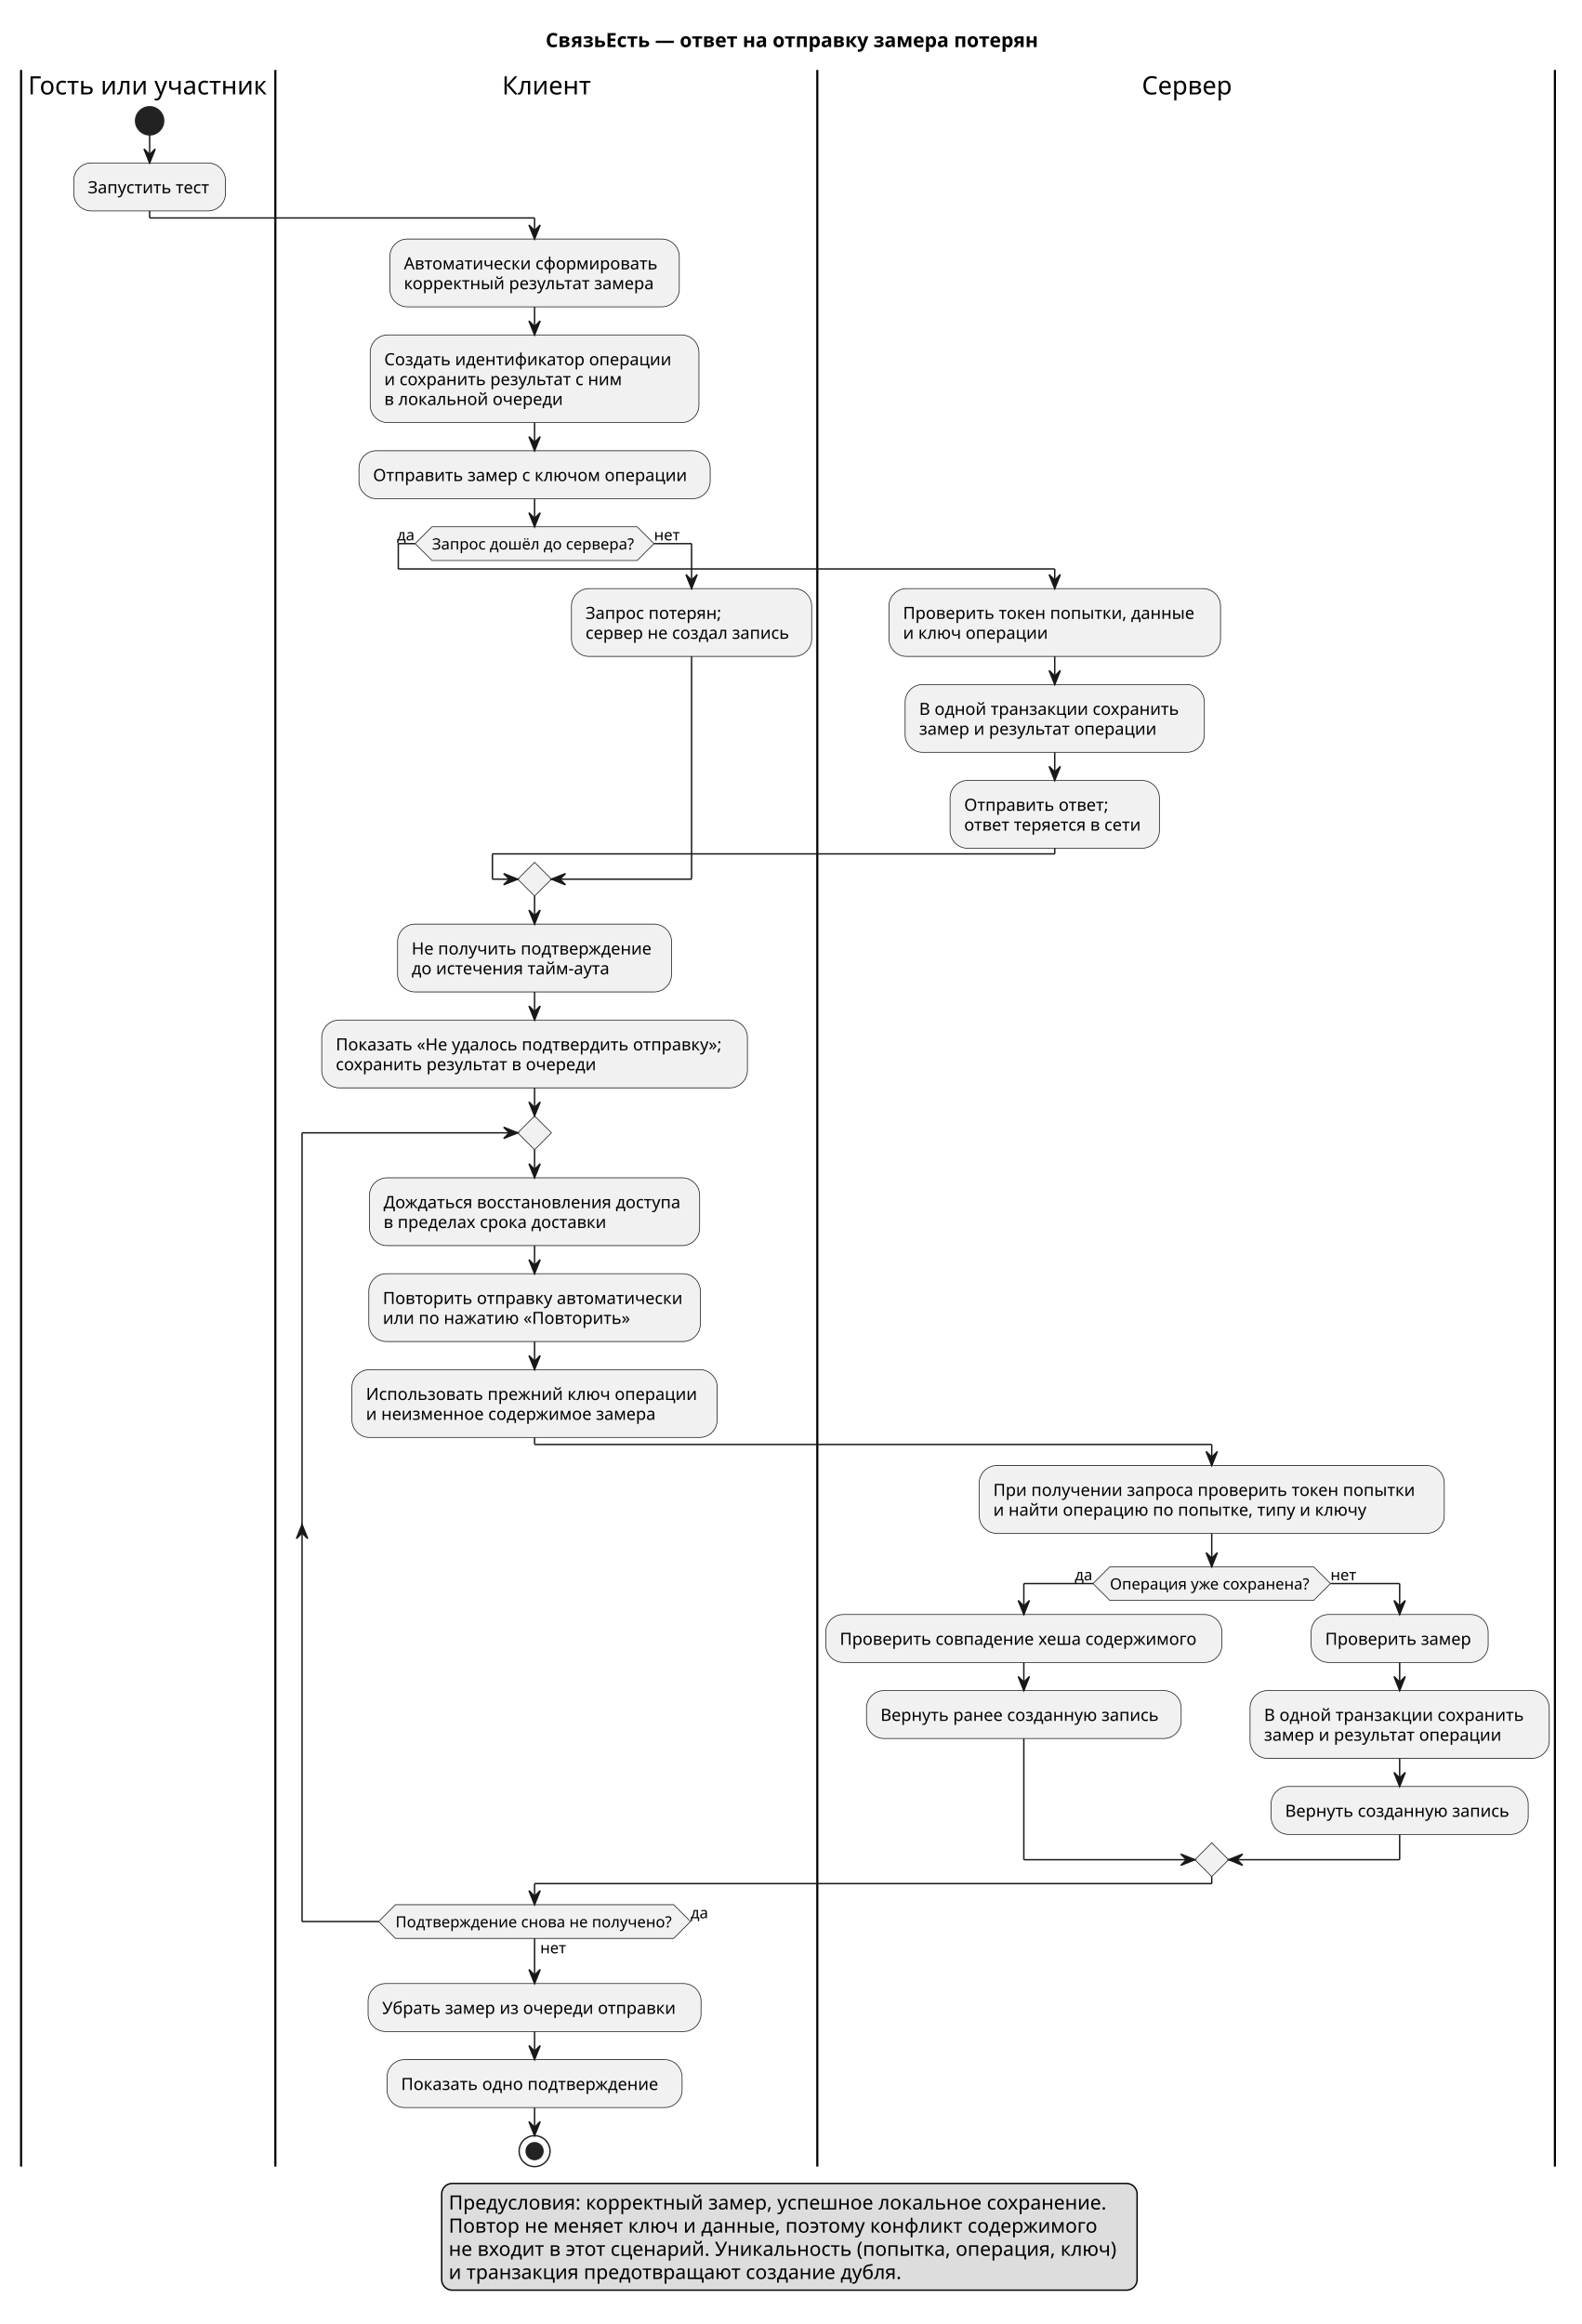
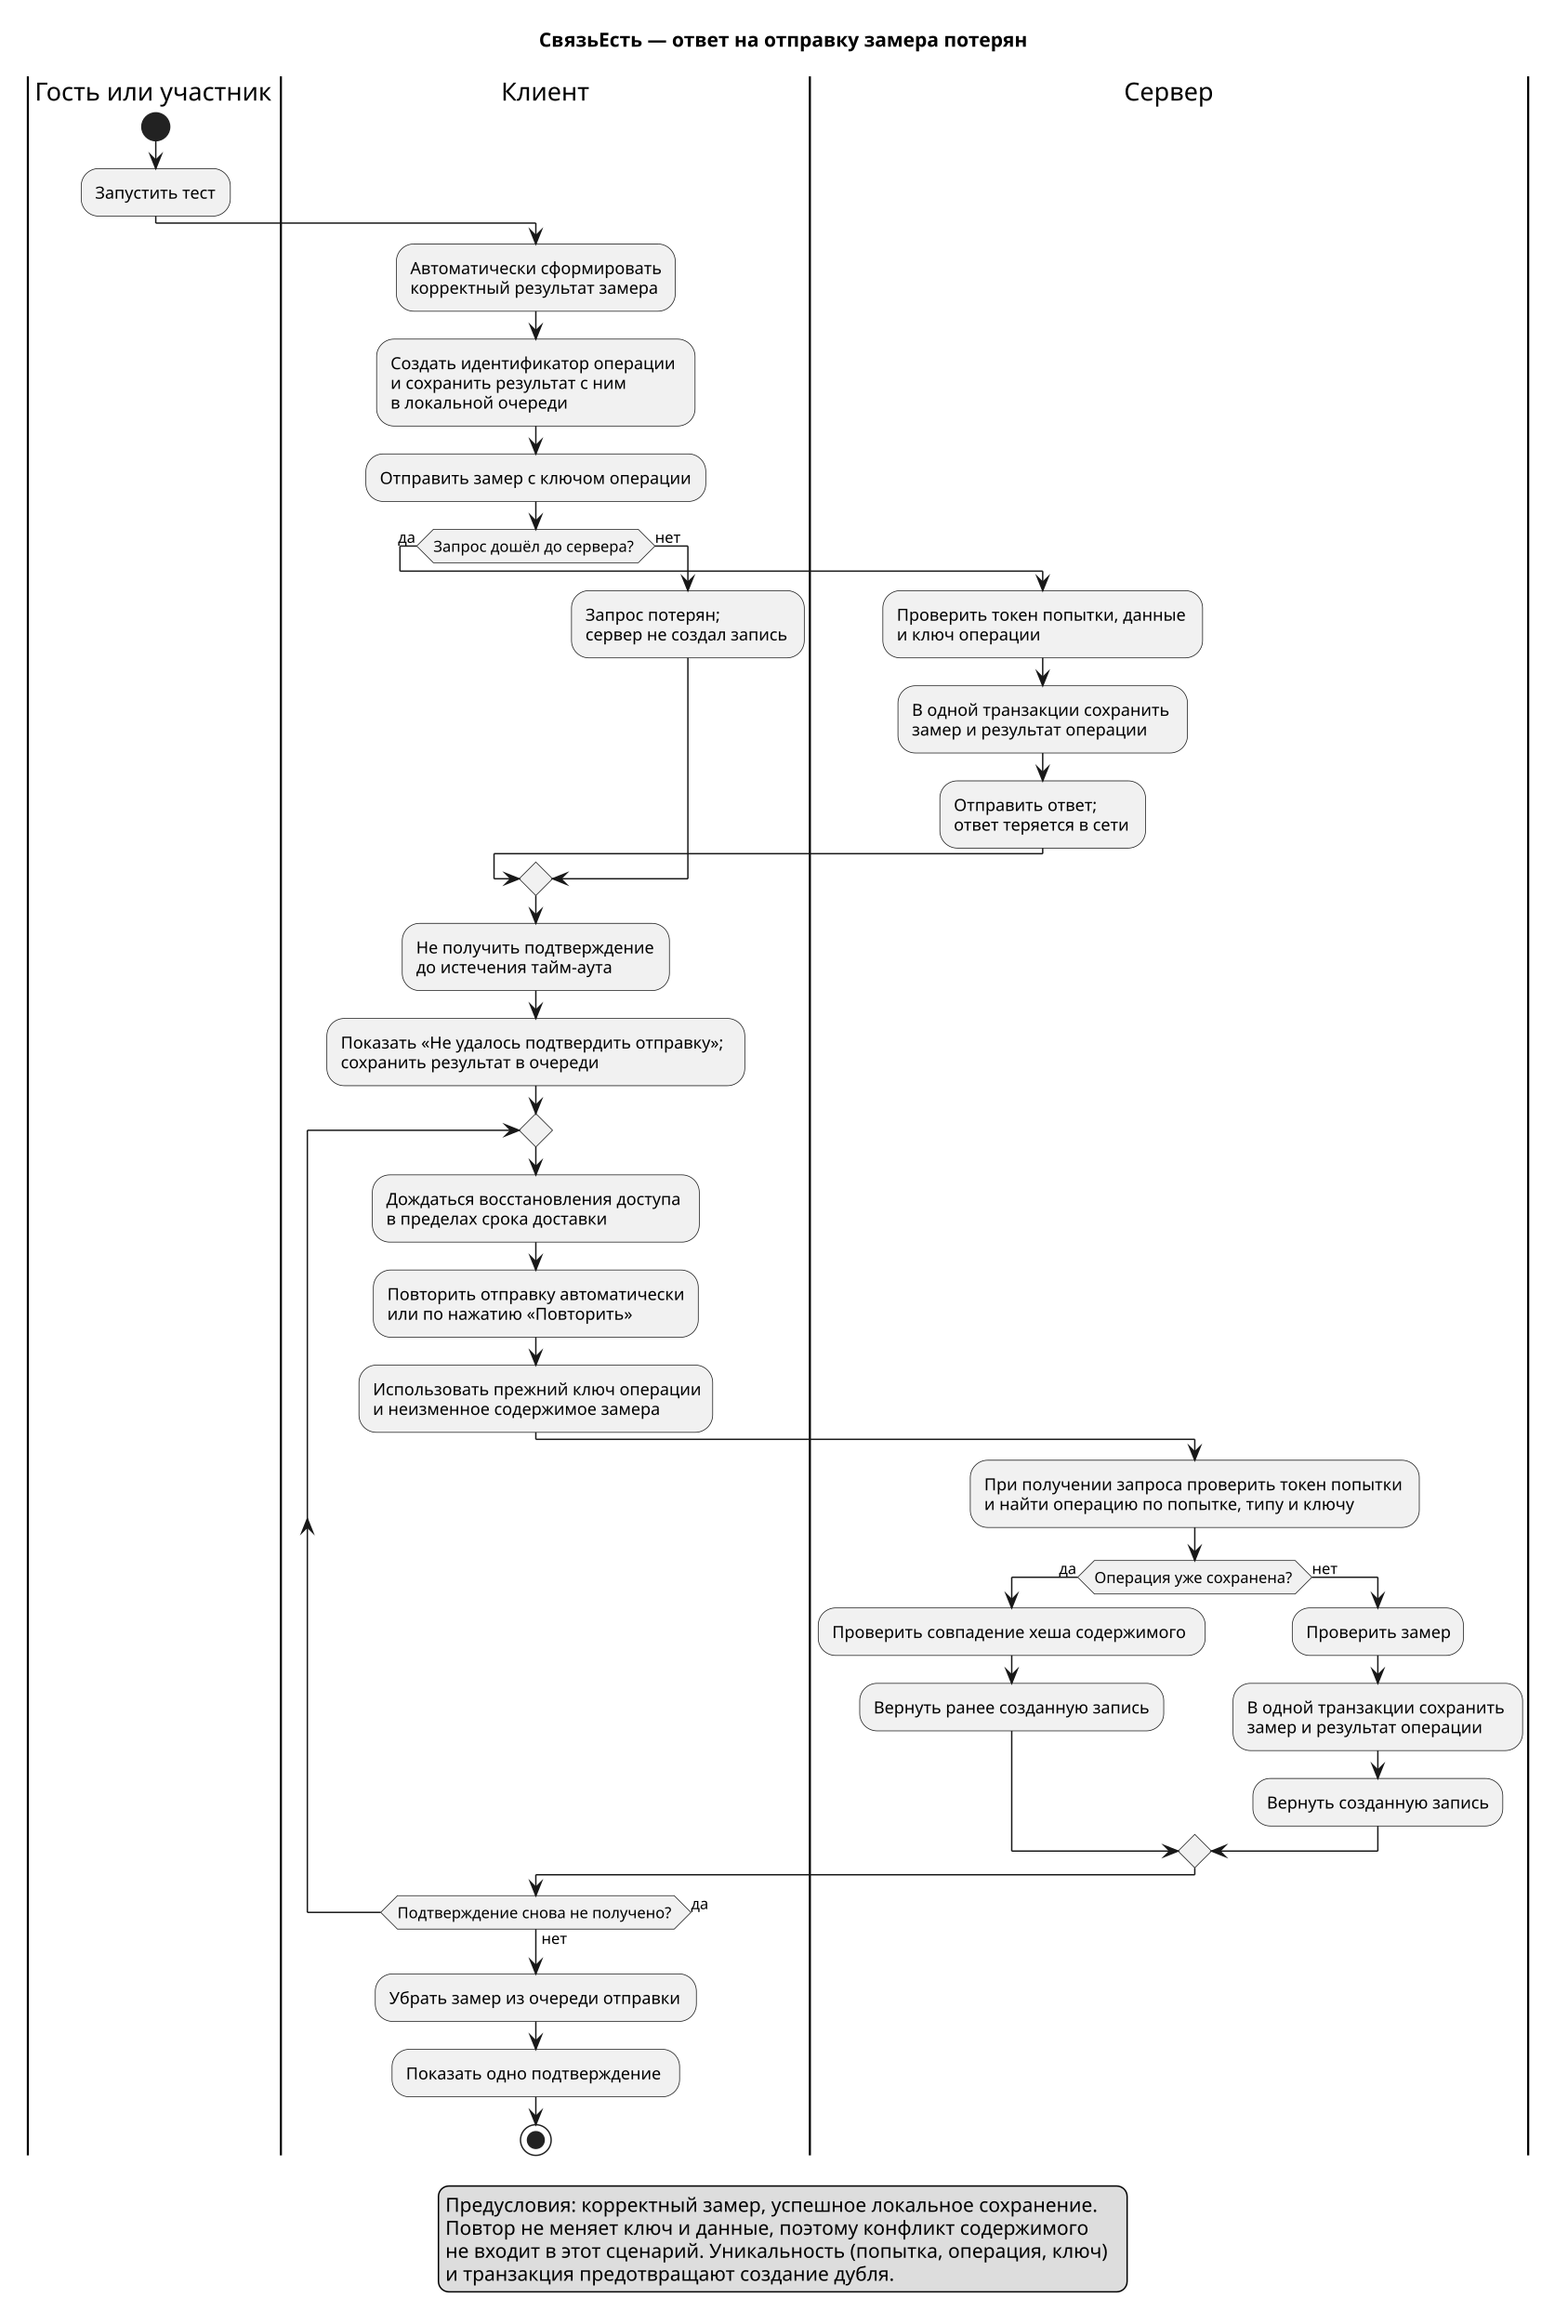
- <svg xmlns="http://www.w3.org/2000/svg" contentStyleType="text/css" height="1654px" preserveAspectRatio="none" style="width:1126px;height:1654px;background:#FFFFFF;" version="1.1" viewBox="0 0 1126 1654" width="1126px" zoomAndPan="magnify">
+ <svg xmlns="http://www.w3.org/2000/svg" version="1.1" data-diagram-type="ACTIVITY" style="width:1125px;height:1668px;background:#FFFFFF;" width="1125px" height="1668px" viewBox="0 0 1125 1668" zoomAndPan="magnify" preserveAspectRatio="none" contentStyleType="text/css">
  <defs />
-   <g>
-     <text fill="#000000" font-family="sans-serif" font-size="14" font-weight="bold" lengthAdjust="spacing" textLength="347" x="388.375" y="33.535">СвязьЕсть — ответ на отправку замера потерян</text>
-     <rect fill="none" height="21.199" style="stroke:none;stroke-width:1.0;" width="1093.75" x="15" y="49.785" />
-     <ellipse cx="106.5" cy="85.984" fill="#222222" rx="10" ry="10" style="stroke:#222222;stroke-width:1.0;" />
-     <rect fill="#F1F1F1" height="34.133" rx="12.5" ry="12.5" style="stroke:#181818;stroke-width:0.5;" width="108" x="52.5" y="115.984" />
-     <text fill="#000000" font-family="sans-serif" font-size="12" lengthAdjust="spacing" textLength="88" x="62.5" y="137.586">Запустить тест</text>
-     <line style="stroke:#000000;stroke-width:1.5;" x1="15" x2="15" y1="49.785" y2="1541.971" />
-     <rect fill="#F1F1F1" height="48.266" rx="12.5" ry="12.5" style="stroke:#181818;stroke-width:0.5;" width="206" x="277.5" y="170.117" />
-     <text fill="#000000" font-family="sans-serif" font-size="12" lengthAdjust="spacing" textLength="182" x="287.5" y="191.719">Автоматически сформировать</text>
-     <text fill="#000000" font-family="sans-serif" font-size="12" lengthAdjust="spacing" textLength="186" x="287.5" y="205.852">корректный результат замера</text>
-     <rect fill="#F1F1F1" height="62.398" rx="12.5" ry="12.5" style="stroke:#181818;stroke-width:0.5;" width="234" x="263.5" y="238.383" />
-     <text fill="#000000" font-family="sans-serif" font-size="12" lengthAdjust="spacing" textLength="214" x="273.5" y="259.984">Создать идентификатор операции</text>
-     <text fill="#000000" font-family="sans-serif" font-size="12" lengthAdjust="spacing" textLength="177" x="273.5" y="274.117">и сохранить результат с ним</text>
-     <text fill="#000000" font-family="sans-serif" font-size="12" lengthAdjust="spacing" textLength="129" x="273.5" y="288.25">в локальной очереди</text>
-     <rect fill="#F1F1F1" height="34.133" rx="12.5" ry="12.5" style="stroke:#181818;stroke-width:0.5;" width="250" x="255.5" y="320.781" />
-     <text fill="#000000" font-family="sans-serif" font-size="12" lengthAdjust="spacing" textLength="230" x="265.5" y="342.383">Отправить замер с ключом операции</text>
-     <polygon fill="#F1F1F1" points="307.5,374.914,453.5,374.914,465.5,386.914,453.5,398.914,307.5,398.914,295.5,386.914,307.5,374.914" style="stroke:#181818;stroke-width:0.5;" />
-     <text fill="#000000" font-family="sans-serif" font-size="11" lengthAdjust="spacing" textLength="146" x="307.5" y="391.071">Запрос дошёл до сервера?</text>
-     <text fill="#000000" font-family="sans-serif" font-size="11" lengthAdjust="spacing" textLength="13" x="282.5" y="384.594">да</text>
-     <text fill="#000000" font-family="sans-serif" font-size="11" lengthAdjust="spacing" textLength="18" x="465.5" y="384.594">нет</text>
-     <rect fill="#F1F1F1" height="48.266" rx="12.5" ry="12.5" style="stroke:#181818;stroke-width:0.5;" width="171" x="406.75" y="418.914" />
-     <text fill="#000000" font-family="sans-serif" font-size="12" lengthAdjust="spacing" textLength="100" x="416.75" y="440.516">Запрос потерян;</text>
-     <text fill="#000000" font-family="sans-serif" font-size="12" lengthAdjust="spacing" textLength="151" x="416.75" y="454.648">сервер не создал запись</text>
-     <polygon fill="#F1F1F1" points="380.5,613.711,392.5,625.711,380.5,637.711,368.5,625.711,380.5,613.711" style="stroke:#181818;stroke-width:0.5;" />
-     <rect fill="#F1F1F1" height="48.266" rx="12.5" ry="12.5" style="stroke:#181818;stroke-width:0.5;" width="195" x="283" y="657.711" />
-     <text fill="#000000" font-family="sans-serif" font-size="12" lengthAdjust="spacing" textLength="175" x="293" y="679.312">Не получить подтверждение</text>
-     <text fill="#000000" font-family="sans-serif" font-size="12" lengthAdjust="spacing" textLength="148" x="293" y="693.445">до истечения тайм-аута</text>
-     <rect fill="#F1F1F1" height="48.266" rx="12.5" ry="12.5" style="stroke:#181818;stroke-width:0.5;" width="303" x="229" y="725.977" />
-     <text fill="#000000" font-family="sans-serif" font-size="12" lengthAdjust="spacing" textLength="283" x="239" y="747.578">Показать «Не удалось подтвердить отправку»;</text>
-     <text fill="#000000" font-family="sans-serif" font-size="12" lengthAdjust="spacing" textLength="191" x="239" y="761.711">сохранить результат в очереди</text>
-     <rect fill="#F1F1F1" height="48.266" rx="12.5" ry="12.5" style="stroke:#181818;stroke-width:0.5;" width="235" x="263" y="838.242" />
-     <text fill="#000000" font-family="sans-serif" font-size="12" lengthAdjust="spacing" textLength="215" x="273" y="859.844">Дождаться восстановления доступа</text>
-     <text fill="#000000" font-family="sans-serif" font-size="12" lengthAdjust="spacing" textLength="167" x="273" y="873.977">в пределах срока доставки</text>
-     <rect fill="#F1F1F1" height="48.266" rx="12.5" ry="12.5" style="stroke:#181818;stroke-width:0.5;" width="236" x="262.5" y="906.508" />
-     <text fill="#000000" font-family="sans-serif" font-size="12" lengthAdjust="spacing" textLength="216" x="272.5" y="928.109">Повторить отправку автоматически</text>
-     <text fill="#000000" font-family="sans-serif" font-size="12" lengthAdjust="spacing" textLength="180" x="272.5" y="942.242">или по нажатию «Повторить»</text>
-     <rect fill="#F1F1F1" height="48.266" rx="12.5" ry="12.5" style="stroke:#181818;stroke-width:0.5;" width="260" x="250.5" y="974.773" />
-     <text fill="#000000" font-family="sans-serif" font-size="12" lengthAdjust="spacing" textLength="240" x="260.5" y="996.375">Использовать прежний ключ операции</text>
-     <text fill="#000000" font-family="sans-serif" font-size="12" lengthAdjust="spacing" textLength="215" x="260.5" y="1010.508">и неизменное содержимое замера</text>
-     <polygon fill="#F1F1F1" points="380.5,794.242,392.5,806.242,380.5,818.242,368.5,806.242,380.5,794.242" style="stroke:#181818;stroke-width:0.5;" />
-     <polygon fill="#F1F1F1" points="281.5,1355.57,479.5,1355.57,491.5,1367.57,479.5,1379.57,281.5,1379.57,269.5,1367.57,281.5,1355.57" style="stroke:#181818;stroke-width:0.5;" />
-     <text fill="#000000" font-family="sans-serif" font-size="11" lengthAdjust="spacing" textLength="18" x="384.5" y="1390.205">нет</text>
-     <text fill="#000000" font-family="sans-serif" font-size="11" lengthAdjust="spacing" textLength="198" x="281.5" y="1371.727">Подтверждение снова не получено?</text>
-     <text fill="#000000" font-family="sans-serif" font-size="11" lengthAdjust="spacing" textLength="13" x="491.5" y="1365.25">да</text>
-     <rect fill="#F1F1F1" height="34.133" rx="12.5" ry="12.5" style="stroke:#181818;stroke-width:0.5;" width="237" x="262" y="1411.705" />
-     <text fill="#000000" font-family="sans-serif" font-size="12" lengthAdjust="spacing" textLength="217" x="272" y="1433.307">Убрать замер из очереди отправки</text>
-     <rect fill="#F1F1F1" height="34.133" rx="12.5" ry="12.5" style="stroke:#181818;stroke-width:0.5;" width="210" x="275.5" y="1465.838" />
-     <text fill="#000000" font-family="sans-serif" font-size="12" lengthAdjust="spacing" textLength="190" x="285.5" y="1487.439">Показать одно подтверждение</text>
-     <ellipse cx="380.5" cy="1530.971" fill="none" rx="11" ry="11" style="stroke:#222222;stroke-width:1.0;" />
-     <ellipse cx="380.5" cy="1530.971" fill="#222222" rx="6" ry="6" style="stroke:#222222;stroke-width:1.0;" />
-     <line style="stroke:#000000;stroke-width:1.5;" x1="196" x2="196" y1="49.785" y2="1541.971" />
-     <rect fill="#F1F1F1" height="48.266" rx="12.5" ry="12.5" style="stroke:#181818;stroke-width:0.5;" width="236" x="632.75" y="418.914" />
-     <text fill="#000000" font-family="sans-serif" font-size="12" lengthAdjust="spacing" textLength="216" x="642.75" y="440.516">Проверить токен попытки, данные</text>
-     <text fill="#000000" font-family="sans-serif" font-size="12" lengthAdjust="spacing" textLength="107" x="642.75" y="454.648">и ключ операции</text>
-     <rect fill="#F1F1F1" height="48.266" rx="12.5" ry="12.5" style="stroke:#181818;stroke-width:0.5;" width="213" x="644.25" y="487.18" />
-     <text fill="#000000" font-family="sans-serif" font-size="12" lengthAdjust="spacing" textLength="193" x="654.25" y="508.781">В одной транзакции сохранить</text>
-     <text fill="#000000" font-family="sans-serif" font-size="12" lengthAdjust="spacing" textLength="177" x="654.25" y="522.914">замер и результат операции</text>
-     <rect fill="#F1F1F1" height="48.266" rx="12.5" ry="12.5" style="stroke:#181818;stroke-width:0.5;" width="149" x="676.25" y="555.445" />
-     <text fill="#000000" font-family="sans-serif" font-size="12" lengthAdjust="spacing" textLength="104" x="686.25" y="577.047">Отправить ответ;</text>
-     <text fill="#000000" font-family="sans-serif" font-size="12" lengthAdjust="spacing" textLength="129" x="686.25" y="591.18">ответ теряется в сети</text>
-     <rect fill="#F1F1F1" height="48.266" rx="12.5" ry="12.5" style="stroke:#181818;stroke-width:0.5;" width="331" x="697" y="1043.039" />
-     <text fill="#000000" font-family="sans-serif" font-size="12" lengthAdjust="spacing" textLength="311" x="707" y="1064.641">При получении запроса проверить токен попытки</text>
-     <text fill="#000000" font-family="sans-serif" font-size="12" lengthAdjust="spacing" textLength="279" x="707" y="1078.773">и найти операцию по попытке, типу и ключу</text>
-     <polygon fill="#F1F1F1" points="790,1115.039,935,1115.039,947,1127.039,935,1139.039,790,1139.039,778,1127.039,790,1115.039" style="stroke:#181818;stroke-width:0.5;" />
-     <text fill="#000000" font-family="sans-serif" font-size="11" lengthAdjust="spacing" textLength="145" x="790" y="1131.196">Операция уже сохранена?</text>
-     <text fill="#000000" font-family="sans-serif" font-size="11" lengthAdjust="spacing" textLength="13" x="765" y="1124.719">да</text>
-     <text fill="#000000" font-family="sans-serif" font-size="11" lengthAdjust="spacing" textLength="18" x="947" y="1124.719">нет</text>
-     <rect fill="#F1F1F1" height="34.133" rx="12.5" ry="12.5" style="stroke:#181818;stroke-width:0.5;" width="282" x="587.75" y="1149.039" />
-     <text fill="#000000" font-family="sans-serif" font-size="12" lengthAdjust="spacing" textLength="262" x="597.75" y="1170.641">Проверить совпадение хеша содержимого</text>
-     <rect fill="#F1F1F1" height="34.133" rx="12.5" ry="12.5" style="stroke:#181818;stroke-width:0.5;" width="224" x="616.75" y="1203.172" />
-     <text fill="#000000" font-family="sans-serif" font-size="12" lengthAdjust="spacing" textLength="204" x="626.75" y="1224.773">Вернуть ранее созданную запись</text>
-     <rect fill="#F1F1F1" height="34.133" rx="12.5" ry="12.5" style="stroke:#181818;stroke-width:0.5;" width="126" x="933.25" y="1149.039" />
-     <text fill="#000000" font-family="sans-serif" font-size="12" lengthAdjust="spacing" textLength="106" x="943.25" y="1170.641">Проверить замер</text>
-     <rect fill="#F1F1F1" height="48.266" rx="12.5" ry="12.5" style="stroke:#181818;stroke-width:0.5;" width="213" x="889.75" y="1203.172" />
-     <text fill="#000000" font-family="sans-serif" font-size="12" lengthAdjust="spacing" textLength="193" x="899.75" y="1224.773">В одной транзакции сохранить</text>
-     <text fill="#000000" font-family="sans-serif" font-size="12" lengthAdjust="spacing" textLength="177" x="899.75" y="1238.906">замер и результат операции</text>
-     <rect fill="#F1F1F1" height="34.133" rx="12.5" ry="12.5" style="stroke:#181818;stroke-width:0.5;" width="183" x="904.75" y="1271.438" />
-     <text fill="#000000" font-family="sans-serif" font-size="12" lengthAdjust="spacing" textLength="163" x="914.75" y="1293.039">Вернуть созданную запись</text>
-     <polygon fill="#F1F1F1" points="862.5,1311.57,874.5,1323.57,862.5,1335.57,850.5,1323.57,862.5,1311.57" style="stroke:#181818;stroke-width:0.5;" />
-     <line style="stroke:#000000;stroke-width:1.5;" x1="581.75" x2="581.75" y1="49.785" y2="1541.971" />
-     <line style="stroke:#000000;stroke-width:1.5;" x1="1106.75" x2="1106.75" y1="49.785" y2="1541.971" />
-     <line style="stroke:#181818;stroke-width:1.0;" x1="106.5" x2="106.5" y1="95.984" y2="115.984" />
-     <polygon fill="#181818" points="102.5,105.984,106.5,115.984,110.5,105.984,106.5,109.984" style="stroke:#181818;stroke-width:1.0;" />
-     <line style="stroke:#181818;stroke-width:1.0;" x1="380.5" x2="380.5" y1="218.383" y2="238.383" />
-     <polygon fill="#181818" points="376.5,228.383,380.5,238.383,384.5,228.383,380.5,232.383" style="stroke:#181818;stroke-width:1.0;" />
-     <line style="stroke:#181818;stroke-width:1.0;" x1="380.5" x2="380.5" y1="300.781" y2="320.781" />
-     <polygon fill="#181818" points="376.5,310.781,380.5,320.781,384.5,310.781,380.5,314.781" style="stroke:#181818;stroke-width:1.0;" />
-     <line style="stroke:#181818;stroke-width:1.0;" x1="465.5" x2="492.25" y1="386.914" y2="386.914" />
-     <line style="stroke:#181818;stroke-width:1.0;" x1="492.25" x2="492.25" y1="386.914" y2="418.914" />
-     <polygon fill="#181818" points="488.25,408.914,492.25,418.914,496.25,408.914,492.25,412.914" style="stroke:#181818;stroke-width:1.0;" />
-     <line style="stroke:#181818;stroke-width:1.0;" x1="492.25" x2="492.25" y1="467.18" y2="625.711" />
-     <line style="stroke:#181818;stroke-width:1.0;" x1="492.25" x2="392.5" y1="625.711" y2="625.711" />
-     <polygon fill="#181818" points="402.5,621.711,392.5,625.711,402.5,629.711,398.5,625.711" style="stroke:#181818;stroke-width:1.0;" />
-     <line style="stroke:#181818;stroke-width:1.0;" x1="380.5" x2="380.5" y1="354.914" y2="374.914" />
-     <polygon fill="#181818" points="376.5,364.914,380.5,374.914,384.5,364.914,380.5,368.914" style="stroke:#181818;stroke-width:1.0;" />
-     <line style="stroke:#181818;stroke-width:1.0;" x1="380.5" x2="380.5" y1="637.711" y2="657.711" />
-     <polygon fill="#181818" points="376.5,647.711,380.5,657.711,384.5,647.711,380.5,651.711" style="stroke:#181818;stroke-width:1.0;" />
-     <line style="stroke:#181818;stroke-width:1.0;" x1="380.5" x2="380.5" y1="705.977" y2="725.977" />
-     <polygon fill="#181818" points="376.5,715.977,380.5,725.977,384.5,715.977,380.5,719.977" style="stroke:#181818;stroke-width:1.0;" />
-     <line style="stroke:#181818;stroke-width:1.0;" x1="380.5" x2="380.5" y1="886.508" y2="906.508" />
-     <polygon fill="#181818" points="376.5,896.508,380.5,906.508,384.5,896.508,380.5,900.508" style="stroke:#181818;stroke-width:1.0;" />
-     <line style="stroke:#181818;stroke-width:1.0;" x1="380.5" x2="380.5" y1="954.773" y2="974.773" />
-     <polygon fill="#181818" points="376.5,964.773,380.5,974.773,384.5,964.773,380.5,968.773" style="stroke:#181818;stroke-width:1.0;" />
-     <line style="stroke:#181818;stroke-width:1.0;" x1="380.5" x2="380.5" y1="818.242" y2="838.242" />
-     <polygon fill="#181818" points="376.5,828.242,380.5,838.242,384.5,828.242,380.5,832.242" style="stroke:#181818;stroke-width:1.0;" />
-     <line style="stroke:#181818;stroke-width:1.0;" x1="269.5" x2="215" y1="1367.57" y2="1367.57" />
-     <polygon fill="#181818" points="211,1095.039,215,1085.039,219,1095.039,215,1091.039" style="stroke:#181818;stroke-width:1.0;" />
-     <line style="stroke:#181818;stroke-width:1.0;" x1="215" x2="215" y1="806.242" y2="1367.57" />
-     <line style="stroke:#181818;stroke-width:1.0;" x1="215" x2="368.5" y1="806.242" y2="806.242" />
-     <polygon fill="#181818" points="358.5,802.242,368.5,806.242,358.5,810.242,362.5,806.242" style="stroke:#181818;stroke-width:1.0;" />
-     <line style="stroke:#181818;stroke-width:1.0;" x1="380.5" x2="380.5" y1="774.242" y2="794.242" />
-     <polygon fill="#181818" points="376.5,784.242,380.5,794.242,384.5,784.242,380.5,788.242" style="stroke:#181818;stroke-width:1.0;" />
-     <line style="stroke:#181818;stroke-width:1.0;" x1="380.5" x2="380.5" y1="1379.57" y2="1411.705" />
-     <polygon fill="#181818" points="376.5,1401.705,380.5,1411.705,384.5,1401.705,380.5,1405.705" style="stroke:#181818;stroke-width:1.0;" />
-     <line style="stroke:#181818;stroke-width:1.0;" x1="380.5" x2="380.5" y1="1445.838" y2="1465.838" />
-     <polygon fill="#181818" points="376.5,1455.838,380.5,1465.838,384.5,1455.838,380.5,1459.838" style="stroke:#181818;stroke-width:1.0;" />
-     <line style="stroke:#181818;stroke-width:1.0;" x1="380.5" x2="380.5" y1="1499.971" y2="1519.971" />
-     <polygon fill="#181818" points="376.5,1509.971,380.5,1519.971,384.5,1509.971,380.5,1513.971" style="stroke:#181818;stroke-width:1.0;" />
-     <line style="stroke:#181818;stroke-width:1.0;" x1="750.75" x2="750.75" y1="467.18" y2="487.18" />
-     <polygon fill="#181818" points="746.75,477.18,750.75,487.18,754.75,477.18,750.75,481.18" style="stroke:#181818;stroke-width:1.0;" />
-     <line style="stroke:#181818;stroke-width:1.0;" x1="750.75" x2="750.75" y1="535.445" y2="555.445" />
-     <polygon fill="#181818" points="746.75,545.445,750.75,555.445,754.75,545.445,750.75,549.445" style="stroke:#181818;stroke-width:1.0;" />
-     <line style="stroke:#181818;stroke-width:1.0;" x1="728.75" x2="728.75" y1="1183.172" y2="1203.172" />
-     <polygon fill="#181818" points="724.75,1193.172,728.75,1203.172,732.75,1193.172,728.75,1197.172" style="stroke:#181818;stroke-width:1.0;" />
-     <line style="stroke:#181818;stroke-width:1.0;" x1="996.25" x2="996.25" y1="1183.172" y2="1203.172" />
-     <polygon fill="#181818" points="992.25,1193.172,996.25,1203.172,1000.25,1193.172,996.25,1197.172" style="stroke:#181818;stroke-width:1.0;" />
-     <line style="stroke:#181818;stroke-width:1.0;" x1="996.25" x2="996.25" y1="1251.438" y2="1271.438" />
-     <polygon fill="#181818" points="992.25,1261.438,996.25,1271.438,1000.25,1261.438,996.25,1265.438" style="stroke:#181818;stroke-width:1.0;" />
-     <line style="stroke:#181818;stroke-width:1.0;" x1="778" x2="728.75" y1="1127.039" y2="1127.039" />
-     <line style="stroke:#181818;stroke-width:1.0;" x1="728.75" x2="728.75" y1="1127.039" y2="1149.039" />
-     <polygon fill="#181818" points="724.75,1139.039,728.75,1149.039,732.75,1139.039,728.75,1143.039" style="stroke:#181818;stroke-width:1.0;" />
-     <line style="stroke:#181818;stroke-width:1.0;" x1="947" x2="996.25" y1="1127.039" y2="1127.039" />
-     <line style="stroke:#181818;stroke-width:1.0;" x1="996.25" x2="996.25" y1="1127.039" y2="1149.039" />
-     <polygon fill="#181818" points="992.25,1139.039,996.25,1149.039,1000.25,1139.039,996.25,1143.039" style="stroke:#181818;stroke-width:1.0;" />
-     <line style="stroke:#181818;stroke-width:1.0;" x1="728.75" x2="728.75" y1="1237.305" y2="1323.57" />
-     <line style="stroke:#181818;stroke-width:1.0;" x1="728.75" x2="850.5" y1="1323.57" y2="1323.57" />
-     <polygon fill="#181818" points="840.5,1319.57,850.5,1323.57,840.5,1327.57,844.5,1323.57" style="stroke:#181818;stroke-width:1.0;" />
-     <line style="stroke:#181818;stroke-width:1.0;" x1="996.25" x2="996.25" y1="1305.57" y2="1323.57" />
-     <line style="stroke:#181818;stroke-width:1.0;" x1="996.25" x2="874.5" y1="1323.57" y2="1323.57" />
-     <polygon fill="#181818" points="884.5,1319.57,874.5,1323.57,884.5,1327.57,880.5,1323.57" style="stroke:#181818;stroke-width:1.0;" />
-     <line style="stroke:#181818;stroke-width:1.0;" x1="862.5" x2="862.5" y1="1091.305" y2="1115.039" />
-     <polygon fill="#181818" points="858.5,1105.039,862.5,1115.039,866.5,1105.039,862.5,1109.039" style="stroke:#181818;stroke-width:1.0;" />
-     <line style="stroke:#181818;stroke-width:1.0;" x1="106.5" x2="106.5" y1="150.117" y2="155.117" />
-     <line style="stroke:#181818;stroke-width:1.0;" x1="106.5" x2="380.5" y1="155.117" y2="155.117" />
-     <line style="stroke:#181818;stroke-width:1.0;" x1="380.5" x2="380.5" y1="155.117" y2="170.117" />
-     <polygon fill="#181818" points="376.5,160.117,380.5,170.117,384.5,160.117,380.5,164.117" style="stroke:#181818;stroke-width:1.0;" />
-     <line style="stroke:#181818;stroke-width:1.0;" x1="295.5" x2="283.5" y1="386.914" y2="386.914" />
-     <line style="stroke:#181818;stroke-width:1.0;" x1="283.5" x2="283.5" y1="386.914" y2="404.914" />
-     <line style="stroke:#181818;stroke-width:1.0;" x1="283.5" x2="750.75" y1="404.914" y2="404.914" />
-     <line style="stroke:#181818;stroke-width:1.0;" x1="750.75" x2="750.75" y1="404.914" y2="418.914" />
-     <polygon fill="#181818" points="746.75,408.914,750.75,418.914,754.75,408.914,750.75,412.914" style="stroke:#181818;stroke-width:1.0;" />
-     <line style="stroke:#181818;stroke-width:1.0;" x1="750.75" x2="750.75" y1="603.711" y2="607.711" />
-     <line style="stroke:#181818;stroke-width:1.0;" x1="750.75" x2="350.5" y1="607.711" y2="607.711" />
-     <line style="stroke:#181818;stroke-width:1.0;" x1="350.5" x2="350.5" y1="607.711" y2="625.711" />
-     <line style="stroke:#181818;stroke-width:1.0;" x1="350.5" x2="368.5" y1="625.711" y2="625.711" />
-     <polygon fill="#181818" points="358.5,621.711,368.5,625.711,358.5,629.711,362.5,625.711" style="stroke:#181818;stroke-width:1.0;" />
-     <line style="stroke:#181818;stroke-width:1.0;" x1="380.5" x2="380.5" y1="1023.039" y2="1028.039" />
-     <line style="stroke:#181818;stroke-width:1.0;" x1="380.5" x2="862.5" y1="1028.039" y2="1028.039" />
-     <line style="stroke:#181818;stroke-width:1.0;" x1="862.5" x2="862.5" y1="1028.039" y2="1043.039" />
-     <polygon fill="#181818" points="858.5,1033.039,862.5,1043.039,866.5,1033.039,862.5,1037.039" style="stroke:#181818;stroke-width:1.0;" />
-     <line style="stroke:#181818;stroke-width:1.0;" x1="862.5" x2="862.5" y1="1335.57" y2="1340.57" />
-     <line style="stroke:#181818;stroke-width:1.0;" x1="862.5" x2="380.5" y1="1340.57" y2="1340.57" />
-     <line style="stroke:#181818;stroke-width:1.0;" x1="380.5" x2="380.5" y1="1340.57" y2="1355.57" />
-     <polygon fill="#181818" points="376.5,1345.57,380.5,1355.57,384.5,1345.57,380.5,1349.57" style="stroke:#181818;stroke-width:1.0;" />
-     <text fill="#000000" font-family="sans-serif" font-size="18" lengthAdjust="spacing" textLength="171" x="20" y="67.188">Гость или участник</text>
-     <text fill="#000000" font-family="sans-serif" font-size="18" lengthAdjust="spacing" textLength="63" x="357.375" y="67.188">Клиент</text>
-     <text fill="#000000" font-family="sans-serif" font-size="18" lengthAdjust="spacing" textLength="63" x="812.75" y="67.188">Сервер</text>
-     <rect fill="#DDDDDD" height="75.953" id="_legend" rx="7.5" ry="7.5" style="stroke:#000000;stroke-width:1.0;" width="495" x="314.375" y="1553.971" />
-     <text fill="#000000" font-family="sans-serif" font-size="14" lengthAdjust="spacing" textLength="478" x="319.375" y="1572.506">Предусловия: корректный замер, успешное локальное сохранение.</text>
-     <text fill="#000000" font-family="sans-serif" font-size="14" lengthAdjust="spacing" textLength="472" x="319.375" y="1588.994">Повтор не меняет ключ и данные, поэтому конфликт содержимого</text>
-     <text fill="#000000" font-family="sans-serif" font-size="14" lengthAdjust="spacing" textLength="485" x="319.375" y="1605.482">не входит в этот сценарий. Уникальность (попытка, операция, ключ)</text>
-     <text fill="#000000" font-family="sans-serif" font-size="14" lengthAdjust="spacing" textLength="328" x="319.375" y="1621.971">и транзакция предотвращают создание дубля.</text>
+   <g font-family="sans-serif" lengthAdjust="spacing">
+     <g class="title" data-source-line="1">
+       <text x="386.881" y="33.535" fill="#000" font-size="14" textLength="350.068" font-weight="700">СвязьЕсть — ответ на отправку замера потерян</text>
+     </g>
+     <rect x="20" y="54.785" width="1078.83" height="21.199" fill="none" style="stroke:none;" />
+     <ellipse cx="111.816" cy="90.984" rx="10" ry="10" fill="#222" style="stroke:#222;stroke-width:1;" />
+     <rect x="58.287" y="120.984" width="107.059" height="34.133" fill="#F1F1F1" style="stroke:#181818;stroke-width:0.5;" rx="12.5" ry="12.5" />
+     <text x="68.287" y="142.586" fill="#000" font-size="12" textLength="87.059">Запустить тест</text>
+     <line x1="20" y1="54.785" x2="20" y2="1546.971" style="stroke:#000;stroke-width:1.5;" />
+     <rect x="284.531" y="175.117" width="200.211" height="48.266" fill="#F1F1F1" style="stroke:#181818;stroke-width:0.5;" rx="12.5" ry="12.5" />
+     <text x="294.531" y="196.719" fill="#000" font-size="12" textLength="180.211">Автоматически сформировать</text>
+     <text x="294.531" y="210.852" fill="#000" font-size="12" textLength="179.813">корректный результат замера</text>
+     <rect x="270.346" y="243.383" width="228.582" height="62.398" fill="#F1F1F1" style="stroke:#181818;stroke-width:0.5;" rx="12.5" ry="12.5" />
+     <text x="280.346" y="264.984" fill="#000" font-size="12" textLength="208.582">Создать идентификатор операции</text>
+     <text x="280.346" y="279.117" fill="#000" font-size="12" textLength="172.576">и сохранить результат с ним</text>
+     <text x="280.346" y="293.25" fill="#000" font-size="12" textLength="127.301">в локальной очереди</text>
+     <rect x="262.649" y="325.781" width="243.975" height="34.133" fill="#F1F1F1" style="stroke:#181818;stroke-width:0.5;" rx="12.5" ry="12.5" />
+     <text x="272.649" y="347.383" fill="#000" font-size="12" textLength="223.975">Отправить замер с ключом операции</text>
+     <polygon points="311.109,379.914,458.164,379.914,470.164,391.914,458.164,403.914,311.109,403.914,299.109,391.914,311.109,379.914" fill="#F1F1F1" style="stroke:#181818;stroke-width:0.5;stroke-linejoin:miter;stroke-miterlimit:10;" />
+     <text x="311.109" y="396.071" fill="#000" font-size="11" textLength="147.055">Запрос дошёл до сервера?</text>
+     <text x="285.644" y="389.594" fill="#000" font-size="11" textLength="13.465">да</text>
+     <text x="470.164" y="389.594" fill="#000" font-size="11" textLength="18.455">нет</text>
+     <rect x="410.242" y="423.914" width="167.111" height="48.266" fill="#F1F1F1" style="stroke:#181818;stroke-width:0.5;" rx="12.5" ry="12.5" />
+     <text x="420.242" y="445.516" fill="#000" font-size="12" textLength="98.139">Запрос потерян;</text>
+     <text x="420.242" y="459.648" fill="#000" font-size="12" textLength="147.111">сервер не создал запись</text>
+     <polygon points="384.637,618.711,396.637,630.711,384.637,642.711,372.637,630.711,384.637,618.711" fill="#F1F1F1" style="stroke:#181818;stroke-width:0.5;stroke-linejoin:miter;stroke-miterlimit:10;" />
+     <rect x="288.735" y="662.711" width="191.803" height="48.266" fill="#F1F1F1" style="stroke:#181818;stroke-width:0.5;" rx="12.5" ry="12.5" />
+     <text x="298.735" y="684.313" fill="#000" font-size="12" textLength="171.803">Не получить подтверждение</text>
+     <text x="298.735" y="698.445" fill="#000" font-size="12" textLength="144.914">до истечения тайм-аута</text>
+     <rect x="234.633" y="730.977" width="300.008" height="48.266" fill="#F1F1F1" style="stroke:#181818;stroke-width:0.5;" rx="12.5" ry="12.5" />
+     <text x="244.633" y="752.578" fill="#000" font-size="12" textLength="280.008">Показать «Не удалось подтвердить отправку»;</text>
+     <text x="244.633" y="766.711" fill="#000" font-size="12" textLength="187.828">сохранить результат в очереди</text>
+     <rect x="267.29" y="843.242" width="234.693" height="48.266" fill="#F1F1F1" style="stroke:#181818;stroke-width:0.5;" rx="12.5" ry="12.5" />
+     <text x="277.29" y="864.844" fill="#000" font-size="12" textLength="214.693">Дождаться восстановления доступа</text>
+     <text x="277.29" y="878.977" fill="#000" font-size="12" textLength="164.367">в пределах срока доставки</text>
+     <rect x="268.017" y="911.508" width="233.24" height="48.266" fill="#F1F1F1" style="stroke:#181818;stroke-width:0.5;" rx="12.5" ry="12.5" />
+     <text x="278.017" y="933.109" fill="#000" font-size="12" textLength="213.24">Повторить отправку автоматически</text>
+     <text x="278.017" y="947.242" fill="#000" font-size="12" textLength="176.449">или по нажатию «Повторить»</text>
+     <rect x="257.681" y="979.773" width="253.912" height="48.266" fill="#F1F1F1" style="stroke:#181818;stroke-width:0.5;" rx="12.5" ry="12.5" />
+     <text x="267.681" y="1001.375" fill="#000" font-size="12" textLength="233.912">Использовать прежний ключ операции</text>
+     <text x="267.681" y="1015.508" fill="#000" font-size="12" textLength="207.691">и неизменное содержимое замера</text>
+     <polygon points="384.637,799.242,396.637,811.242,384.637,823.242,372.637,811.242,384.637,799.242" fill="#F1F1F1" style="stroke:#181818;stroke-width:0.5;stroke-linejoin:miter;stroke-miterlimit:10;" />
+     <polygon points="285.29,1360.57,483.983,1360.57,495.983,1372.57,483.983,1384.57,285.29,1384.57,273.29,1372.57,285.29,1360.57" fill="#F1F1F1" style="stroke:#181818;stroke-width:0.5;stroke-linejoin:miter;stroke-miterlimit:10;" />
+     <text x="388.637" y="1395.205" fill="#000" font-size="11" textLength="18.455">нет</text>
+     <text x="285.29" y="1376.728" fill="#000" font-size="11" textLength="198.693">Подтверждение снова не получено?</text>
+     <text x="495.983" y="1370.25" fill="#000" font-size="11" textLength="13.465">да</text>
+     <rect x="269.388" y="1416.705" width="230.498" height="34.133" fill="#F1F1F1" style="stroke:#181818;stroke-width:0.5;" rx="12.5" ry="12.5" />
+     <text x="279.388" y="1438.307" fill="#000" font-size="12" textLength="210.498">Убрать замер из очереди отправки</text>
+     <rect x="281.426" y="1470.838" width="206.422" height="34.133" fill="#F1F1F1" style="stroke:#181818;stroke-width:0.5;" rx="12.5" ry="12.5" />
+     <text x="291.426" y="1492.439" fill="#000" font-size="12" textLength="186.422">Показать одно подтверждение</text>
+     <ellipse cx="384.637" cy="1535.971" rx="11" ry="11" fill="none" style="stroke:#222;stroke-width:1;" />
+     <ellipse cx="384.637" cy="1535.971" rx="6" ry="6" fill="#222" style="stroke:#222;stroke-width:1;" />
+     <line x1="201.633" y1="54.785" x2="201.633" y2="1546.971" style="stroke:#000;stroke-width:1.5;" />
+     <rect x="633.731" y="423.914" width="229.531" height="48.266" fill="#F1F1F1" style="stroke:#181818;stroke-width:0.5;" rx="12.5" ry="12.5" />
+     <text x="643.731" y="445.516" fill="#000" font-size="12" textLength="209.531">Проверить токен попытки, данные</text>
+     <text x="643.731" y="459.648" fill="#000" font-size="12" textLength="103.629">и ключ операции</text>
+     <rect x="644.58" y="492.18" width="207.834" height="48.266" fill="#F1F1F1" style="stroke:#181818;stroke-width:0.5;" rx="12.5" ry="12.5" />
+     <text x="654.58" y="513.781" fill="#000" font-size="12" textLength="187.834">В одной транзакции сохранить</text>
+     <text x="654.58" y="527.914" fill="#000" font-size="12" textLength="170.877">замер и результат операции</text>
+     <rect x="674.671" y="560.445" width="147.652" height="48.266" fill="#F1F1F1" style="stroke:#181818;stroke-width:0.5;" rx="12.5" ry="12.5" />
+     <text x="684.671" y="582.047" fill="#000" font-size="12" textLength="102.504">Отправить ответ;</text>
+     <text x="684.671" y="596.18" fill="#000" font-size="12" textLength="127.652">ответ теряется в сети</text>
+     <rect x="696.5" y="1048.039" width="322.314" height="48.266" fill="#F1F1F1" style="stroke:#181818;stroke-width:0.5;" rx="12.5" ry="12.5" />
+     <text x="706.5" y="1069.641" fill="#000" font-size="12" textLength="302.314">При получении запроса проверить токен попытки</text>
+     <text x="706.5" y="1083.773" fill="#000" font-size="12" textLength="270.416">и найти операцию по попытке, типу и ключу</text>
+     <polygon points="785.578,1120.039,929.738,1120.039,941.738,1132.039,929.738,1144.039,785.578,1144.039,773.578,1132.039,785.578,1120.039" fill="#F1F1F1" style="stroke:#181818;stroke-width:0.5;stroke-linejoin:miter;stroke-miterlimit:10;" />
+     <text x="785.578" y="1136.196" fill="#000" font-size="11" textLength="144.16">Операция уже сохранена?</text>
+     <text x="760.112" y="1129.719" fill="#000" font-size="11" textLength="13.465">да</text>
+     <text x="941.738" y="1129.719" fill="#000" font-size="11" textLength="18.455">нет</text>
+     <rect x="587.353" y="1154.039" width="277.795" height="34.133" fill="#F1F1F1" style="stroke:#181818;stroke-width:0.5;" rx="12.5" ry="12.5" />
+     <text x="597.353" y="1175.641" fill="#000" font-size="12" textLength="257.795">Проверить совпадение хеша содержимого</text>
+     <rect x="617.136" y="1208.172" width="218.229" height="34.133" fill="#F1F1F1" style="stroke:#181818;stroke-width:0.5;" rx="12.5" ry="12.5" />
+     <text x="627.136" y="1229.773" fill="#000" font-size="12" textLength="198.229">Вернуть ранее созданную запись</text>
+     <rect x="927.628" y="1154.039" width="122.873" height="34.133" fill="#F1F1F1" style="stroke:#181818;stroke-width:0.5;" rx="12.5" ry="12.5" />
+     <text x="937.628" y="1175.641" fill="#000" font-size="12" textLength="102.873">Проверить замер</text>
+     <rect x="885.148" y="1208.172" width="207.834" height="48.266" fill="#F1F1F1" style="stroke:#181818;stroke-width:0.5;" rx="12.5" ry="12.5" />
+     <text x="895.148" y="1229.773" fill="#000" font-size="12" textLength="187.834">В одной транзакции сохранить</text>
+     <text x="895.148" y="1243.906" fill="#000" font-size="12" textLength="170.877">замер и результат операции</text>
+     <rect x="899.383" y="1276.438" width="179.363" height="34.133" fill="#F1F1F1" style="stroke:#181818;stroke-width:0.5;" rx="12.5" ry="12.5" />
+     <text x="909.383" y="1298.039" fill="#000" font-size="12" textLength="159.363">Вернуть созданную запись</text>
+     <polygon points="857.658,1316.57,869.658,1328.57,857.658,1340.57,845.658,1328.57,857.658,1316.57" fill="#F1F1F1" style="stroke:#181818;stroke-width:0.5;stroke-linejoin:miter;stroke-miterlimit:10;" />
+     <line x1="581.353" y1="54.785" x2="581.353" y2="1546.971" style="stroke:#000;stroke-width:1.5;" />
+     <line x1="1096.982" y1="54.785" x2="1096.982" y2="1546.971" style="stroke:#000;stroke-width:1.5;" />
+     <line x1="111.816" y1="100.984" x2="111.816" y2="120.984" style="stroke:#181818;stroke-width:1;" />
+     <polygon points="107.816,110.984,111.816,120.984,115.816,110.984,111.816,114.984" fill="#181818" style="stroke:#181818;stroke-width:1;stroke-linejoin:miter;stroke-miterlimit:10;" />
+     <line x1="384.637" y1="223.383" x2="384.637" y2="243.383" style="stroke:#181818;stroke-width:1;" />
+     <polygon points="380.637,233.383,384.637,243.383,388.637,233.383,384.637,237.383" fill="#181818" style="stroke:#181818;stroke-width:1;stroke-linejoin:miter;stroke-miterlimit:10;" />
+     <line x1="384.637" y1="305.781" x2="384.637" y2="325.781" style="stroke:#181818;stroke-width:1;" />
+     <polygon points="380.637,315.781,384.637,325.781,388.637,315.781,384.637,319.781" fill="#181818" style="stroke:#181818;stroke-width:1;stroke-linejoin:miter;stroke-miterlimit:10;" />
+     <line x1="470.164" y1="391.914" x2="493.797" y2="391.914" style="stroke:#181818;stroke-width:1;" />
+     <line x1="493.797" y1="391.914" x2="493.797" y2="423.914" style="stroke:#181818;stroke-width:1;" />
+     <polygon points="489.797,413.914,493.797,423.914,497.797,413.914,493.797,417.914" fill="#181818" style="stroke:#181818;stroke-width:1;stroke-linejoin:miter;stroke-miterlimit:10;" />
+     <line x1="493.797" y1="472.18" x2="493.797" y2="630.711" style="stroke:#181818;stroke-width:1;" />
+     <line x1="493.797" y1="630.711" x2="396.637" y2="630.711" style="stroke:#181818;stroke-width:1;" />
+     <polygon points="406.637,626.711,396.637,630.711,406.637,634.711,402.637,630.711" fill="#181818" style="stroke:#181818;stroke-width:1;stroke-linejoin:miter;stroke-miterlimit:10;" />
+     <line x1="384.637" y1="359.914" x2="384.637" y2="379.914" style="stroke:#181818;stroke-width:1;" />
+     <polygon points="380.637,369.914,384.637,379.914,388.637,369.914,384.637,373.914" fill="#181818" style="stroke:#181818;stroke-width:1;stroke-linejoin:miter;stroke-miterlimit:10;" />
+     <line x1="384.637" y1="642.711" x2="384.637" y2="662.711" style="stroke:#181818;stroke-width:1;" />
+     <polygon points="380.637,652.711,384.637,662.711,388.637,652.711,384.637,656.711" fill="#181818" style="stroke:#181818;stroke-width:1;stroke-linejoin:miter;stroke-miterlimit:10;" />
+     <line x1="384.637" y1="710.977" x2="384.637" y2="730.977" style="stroke:#181818;stroke-width:1;" />
+     <polygon points="380.637,720.977,384.637,730.977,388.637,720.977,384.637,724.977" fill="#181818" style="stroke:#181818;stroke-width:1;stroke-linejoin:miter;stroke-miterlimit:10;" />
+     <line x1="384.637" y1="891.508" x2="384.637" y2="911.508" style="stroke:#181818;stroke-width:1;" />
+     <polygon points="380.637,901.508,384.637,911.508,388.637,901.508,384.637,905.508" fill="#181818" style="stroke:#181818;stroke-width:1;stroke-linejoin:miter;stroke-miterlimit:10;" />
+     <line x1="384.637" y1="959.773" x2="384.637" y2="979.773" style="stroke:#181818;stroke-width:1;" />
+     <polygon points="380.637,969.773,384.637,979.773,388.637,969.773,384.637,973.773" fill="#181818" style="stroke:#181818;stroke-width:1;stroke-linejoin:miter;stroke-miterlimit:10;" />
+     <line x1="384.637" y1="823.242" x2="384.637" y2="843.242" style="stroke:#181818;stroke-width:1;" />
+     <polygon points="380.637,833.242,384.637,843.242,388.637,833.242,384.637,837.242" fill="#181818" style="stroke:#181818;stroke-width:1;stroke-linejoin:miter;stroke-miterlimit:10;" />
+     <line x1="273.29" y1="1372.57" x2="220.633" y2="1372.57" style="stroke:#181818;stroke-width:1;" />
+     <polygon points="216.633,1100.039,220.633,1090.039,224.633,1100.039,220.633,1096.039" fill="#181818" style="stroke:#181818;stroke-width:1;stroke-linejoin:miter;stroke-miterlimit:10;" />
+     <line x1="220.633" y1="811.242" x2="220.633" y2="1372.57" style="stroke:#181818;stroke-width:1;" />
+     <line x1="220.633" y1="811.242" x2="372.637" y2="811.242" style="stroke:#181818;stroke-width:1;" />
+     <polygon points="362.637,807.242,372.637,811.242,362.637,815.242,366.637,811.242" fill="#181818" style="stroke:#181818;stroke-width:1;stroke-linejoin:miter;stroke-miterlimit:10;" />
+     <line x1="384.637" y1="779.242" x2="384.637" y2="799.242" style="stroke:#181818;stroke-width:1;" />
+     <polygon points="380.637,789.242,384.637,799.242,388.637,789.242,384.637,793.242" fill="#181818" style="stroke:#181818;stroke-width:1;stroke-linejoin:miter;stroke-miterlimit:10;" />
+     <line x1="384.637" y1="1384.57" x2="384.637" y2="1416.705" style="stroke:#181818;stroke-width:1;" />
+     <polygon points="380.637,1406.705,384.637,1416.705,388.637,1406.705,384.637,1410.705" fill="#181818" style="stroke:#181818;stroke-width:1;stroke-linejoin:miter;stroke-miterlimit:10;" />
+     <line x1="384.637" y1="1450.838" x2="384.637" y2="1470.838" style="stroke:#181818;stroke-width:1;" />
+     <polygon points="380.637,1460.838,384.637,1470.838,388.637,1460.838,384.637,1464.838" fill="#181818" style="stroke:#181818;stroke-width:1;stroke-linejoin:miter;stroke-miterlimit:10;" />
+     <line x1="384.637" y1="1504.971" x2="384.637" y2="1524.971" style="stroke:#181818;stroke-width:1;" />
+     <polygon points="380.637,1514.971,384.637,1524.971,388.637,1514.971,384.637,1518.971" fill="#181818" style="stroke:#181818;stroke-width:1;stroke-linejoin:miter;stroke-miterlimit:10;" />
+     <line x1="748.497" y1="472.18" x2="748.497" y2="492.18" style="stroke:#181818;stroke-width:1;" />
+     <polygon points="744.497,482.18,748.497,492.18,752.497,482.18,748.497,486.18" fill="#181818" style="stroke:#181818;stroke-width:1;stroke-linejoin:miter;stroke-miterlimit:10;" />
+     <line x1="748.497" y1="540.445" x2="748.497" y2="560.445" style="stroke:#181818;stroke-width:1;" />
+     <polygon points="744.497,550.445,748.497,560.445,752.497,550.445,748.497,554.445" fill="#181818" style="stroke:#181818;stroke-width:1;stroke-linejoin:miter;stroke-miterlimit:10;" />
+     <line x1="726.25" y1="1188.172" x2="726.25" y2="1208.172" style="stroke:#181818;stroke-width:1;" />
+     <polygon points="722.25,1198.172,726.25,1208.172,730.25,1198.172,726.25,1202.172" fill="#181818" style="stroke:#181818;stroke-width:1;stroke-linejoin:miter;stroke-miterlimit:10;" />
+     <line x1="989.065" y1="1188.172" x2="989.065" y2="1208.172" style="stroke:#181818;stroke-width:1;" />
+     <polygon points="985.065,1198.172,989.065,1208.172,993.065,1198.172,989.065,1202.172" fill="#181818" style="stroke:#181818;stroke-width:1;stroke-linejoin:miter;stroke-miterlimit:10;" />
+     <line x1="989.065" y1="1256.438" x2="989.065" y2="1276.438" style="stroke:#181818;stroke-width:1;" />
+     <polygon points="985.065,1266.438,989.065,1276.438,993.065,1266.438,989.065,1270.438" fill="#181818" style="stroke:#181818;stroke-width:1;stroke-linejoin:miter;stroke-miterlimit:10;" />
+     <line x1="773.578" y1="1132.039" x2="726.25" y2="1132.039" style="stroke:#181818;stroke-width:1;" />
+     <line x1="726.25" y1="1132.039" x2="726.25" y2="1154.039" style="stroke:#181818;stroke-width:1;" />
+     <polygon points="722.25,1144.039,726.25,1154.039,730.25,1144.039,726.25,1148.039" fill="#181818" style="stroke:#181818;stroke-width:1;stroke-linejoin:miter;stroke-miterlimit:10;" />
+     <line x1="941.738" y1="1132.039" x2="989.065" y2="1132.039" style="stroke:#181818;stroke-width:1;" />
+     <line x1="989.065" y1="1132.039" x2="989.065" y2="1154.039" style="stroke:#181818;stroke-width:1;" />
+     <polygon points="985.065,1144.039,989.065,1154.039,993.065,1144.039,989.065,1148.039" fill="#181818" style="stroke:#181818;stroke-width:1;stroke-linejoin:miter;stroke-miterlimit:10;" />
+     <line x1="726.25" y1="1242.305" x2="726.25" y2="1328.57" style="stroke:#181818;stroke-width:1;" />
+     <line x1="726.25" y1="1328.57" x2="845.658" y2="1328.57" style="stroke:#181818;stroke-width:1;" />
+     <polygon points="835.658,1324.57,845.658,1328.57,835.658,1332.57,839.658,1328.57" fill="#181818" style="stroke:#181818;stroke-width:1;stroke-linejoin:miter;stroke-miterlimit:10;" />
+     <line x1="989.065" y1="1310.57" x2="989.065" y2="1328.57" style="stroke:#181818;stroke-width:1;" />
+     <line x1="989.065" y1="1328.57" x2="869.658" y2="1328.57" style="stroke:#181818;stroke-width:1;" />
+     <polygon points="879.658,1324.57,869.658,1328.57,879.658,1332.57,875.658,1328.57" fill="#181818" style="stroke:#181818;stroke-width:1;stroke-linejoin:miter;stroke-miterlimit:10;" />
+     <line x1="857.658" y1="1096.305" x2="857.658" y2="1120.039" style="stroke:#181818;stroke-width:1;" />
+     <polygon points="853.658,1110.039,857.658,1120.039,861.658,1110.039,857.658,1114.039" fill="#181818" style="stroke:#181818;stroke-width:1;stroke-linejoin:miter;stroke-miterlimit:10;" />
+     <line x1="111.816" y1="155.117" x2="111.816" y2="160.117" style="stroke:#181818;stroke-width:1;" />
+     <line x1="111.816" y1="160.117" x2="384.637" y2="160.117" style="stroke:#181818;stroke-width:1;" />
+     <line x1="384.637" y1="160.117" x2="384.637" y2="175.117" style="stroke:#181818;stroke-width:1;" />
+     <polygon points="380.637,165.117,384.637,175.117,388.637,165.117,384.637,169.117" fill="#181818" style="stroke:#181818;stroke-width:1;stroke-linejoin:miter;stroke-miterlimit:10;" />
+     <line x1="299.109" y1="391.914" x2="287.109" y2="391.914" style="stroke:#181818;stroke-width:1;" />
+     <line x1="287.109" y1="391.914" x2="287.109" y2="409.914" style="stroke:#181818;stroke-width:1;" />
+     <line x1="287.109" y1="409.914" x2="748.497" y2="409.914" style="stroke:#181818;stroke-width:1;" />
+     <line x1="748.497" y1="409.914" x2="748.497" y2="423.914" style="stroke:#181818;stroke-width:1;" />
+     <polygon points="744.497,413.914,748.497,423.914,752.497,413.914,748.497,417.914" fill="#181818" style="stroke:#181818;stroke-width:1;stroke-linejoin:miter;stroke-miterlimit:10;" />
+     <line x1="748.497" y1="608.711" x2="748.497" y2="612.711" style="stroke:#181818;stroke-width:1;" />
+     <line x1="748.497" y1="612.711" x2="354.637" y2="612.711" style="stroke:#181818;stroke-width:1;" />
+     <line x1="354.637" y1="612.711" x2="354.637" y2="630.711" style="stroke:#181818;stroke-width:1;" />
+     <line x1="354.637" y1="630.711" x2="372.637" y2="630.711" style="stroke:#181818;stroke-width:1;" />
+     <polygon points="362.637,626.711,372.637,630.711,362.637,634.711,366.637,630.711" fill="#181818" style="stroke:#181818;stroke-width:1;stroke-linejoin:miter;stroke-miterlimit:10;" />
+     <line x1="384.637" y1="1028.039" x2="384.637" y2="1033.039" style="stroke:#181818;stroke-width:1;" />
+     <line x1="384.637" y1="1033.039" x2="857.658" y2="1033.039" style="stroke:#181818;stroke-width:1;" />
+     <line x1="857.658" y1="1033.039" x2="857.658" y2="1048.039" style="stroke:#181818;stroke-width:1;" />
+     <polygon points="853.658,1038.039,857.658,1048.039,861.658,1038.039,857.658,1042.039" fill="#181818" style="stroke:#181818;stroke-width:1;stroke-linejoin:miter;stroke-miterlimit:10;" />
+     <line x1="857.658" y1="1340.57" x2="857.658" y2="1345.57" style="stroke:#181818;stroke-width:1;" />
+     <line x1="857.658" y1="1345.57" x2="384.637" y2="1345.57" style="stroke:#181818;stroke-width:1;" />
+     <line x1="384.637" y1="1345.57" x2="384.637" y2="1360.57" style="stroke:#181818;stroke-width:1;" />
+     <polygon points="380.637,1350.57,384.637,1360.57,388.637,1350.57,384.637,1354.57" fill="#181818" style="stroke:#181818;stroke-width:1;stroke-linejoin:miter;stroke-miterlimit:10;" />
+     <text x="25" y="72.188" fill="#000" font-size="18" textLength="171.633">Гость или участник</text>
+     <text x="359.729" y="72.188" fill="#000" font-size="18" textLength="63.527">Клиент</text>
+     <text x="806.859" y="72.188" fill="#000" font-size="18" textLength="64.617">Сервер</text>
+     <g class="legend" data-source-line="43">
+       <rect x="314.735" y="1568.971" width="494.36" height="75.953" fill="#DDD" style="stroke:#000;stroke-width:1;" rx="7.5" ry="7.5" />
+       <text x="319.735" y="1587.506" fill="#000" font-size="14" textLength="476.068">Предусловия: корректный замер, успешное локальное сохранение.</text>
+       <text x="319.735" y="1603.994" fill="#000" font-size="14" textLength="472.514">Повтор не меняет ключ и данные, поэтому конфликт содержимого</text>
+       <text x="319.735" y="1620.482" fill="#000" font-size="14" textLength="484.36">не входит в этот сценарий. Уникальность (попытка, операция, ключ)</text>
+       <text x="319.735" y="1636.971" fill="#000" font-size="14" textLength="328.979">и транзакция предотвращают создание дубля.</text>
+     </g>
  </g>
</svg>
